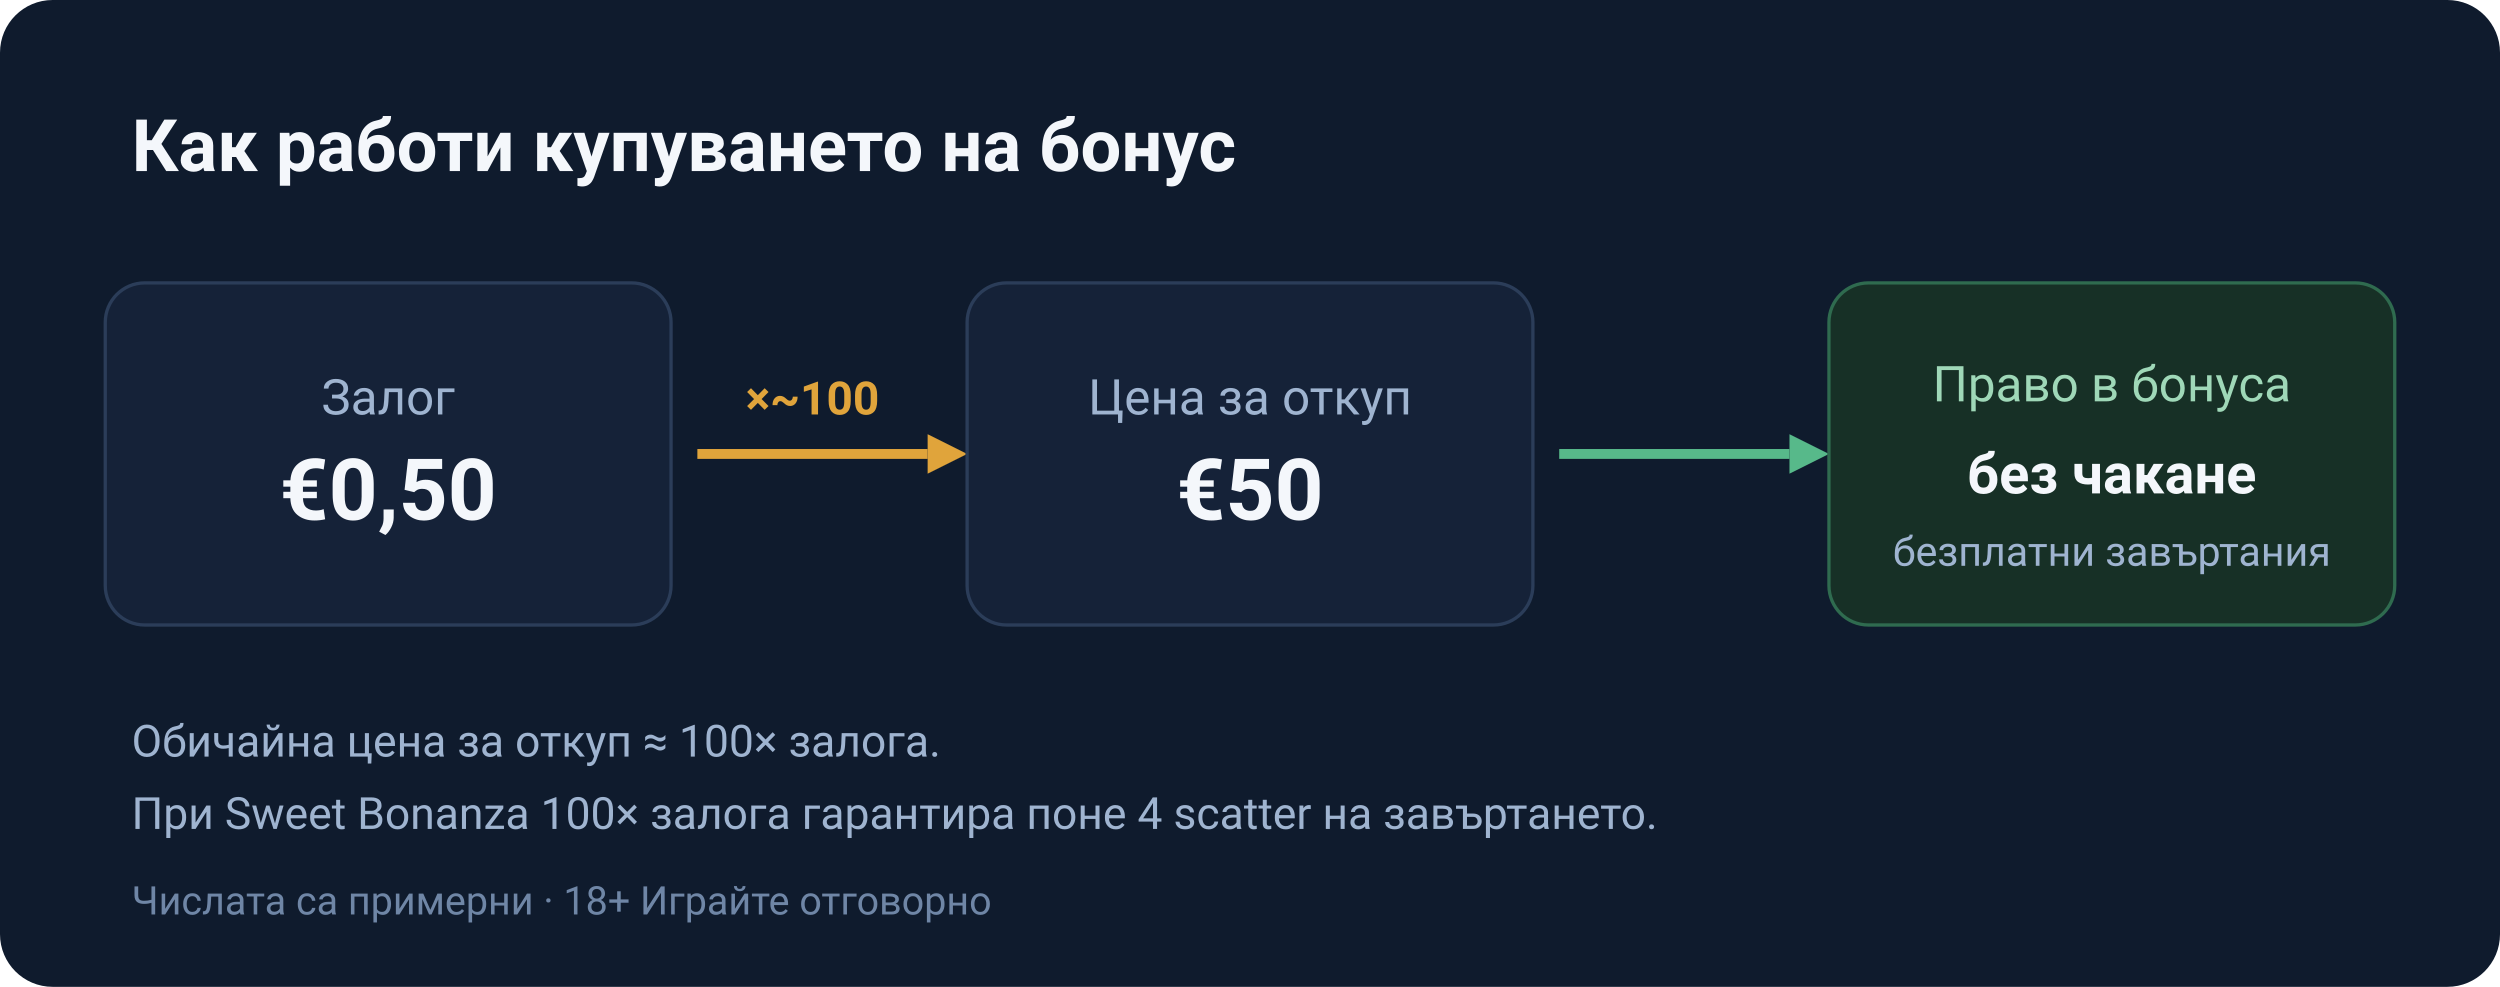
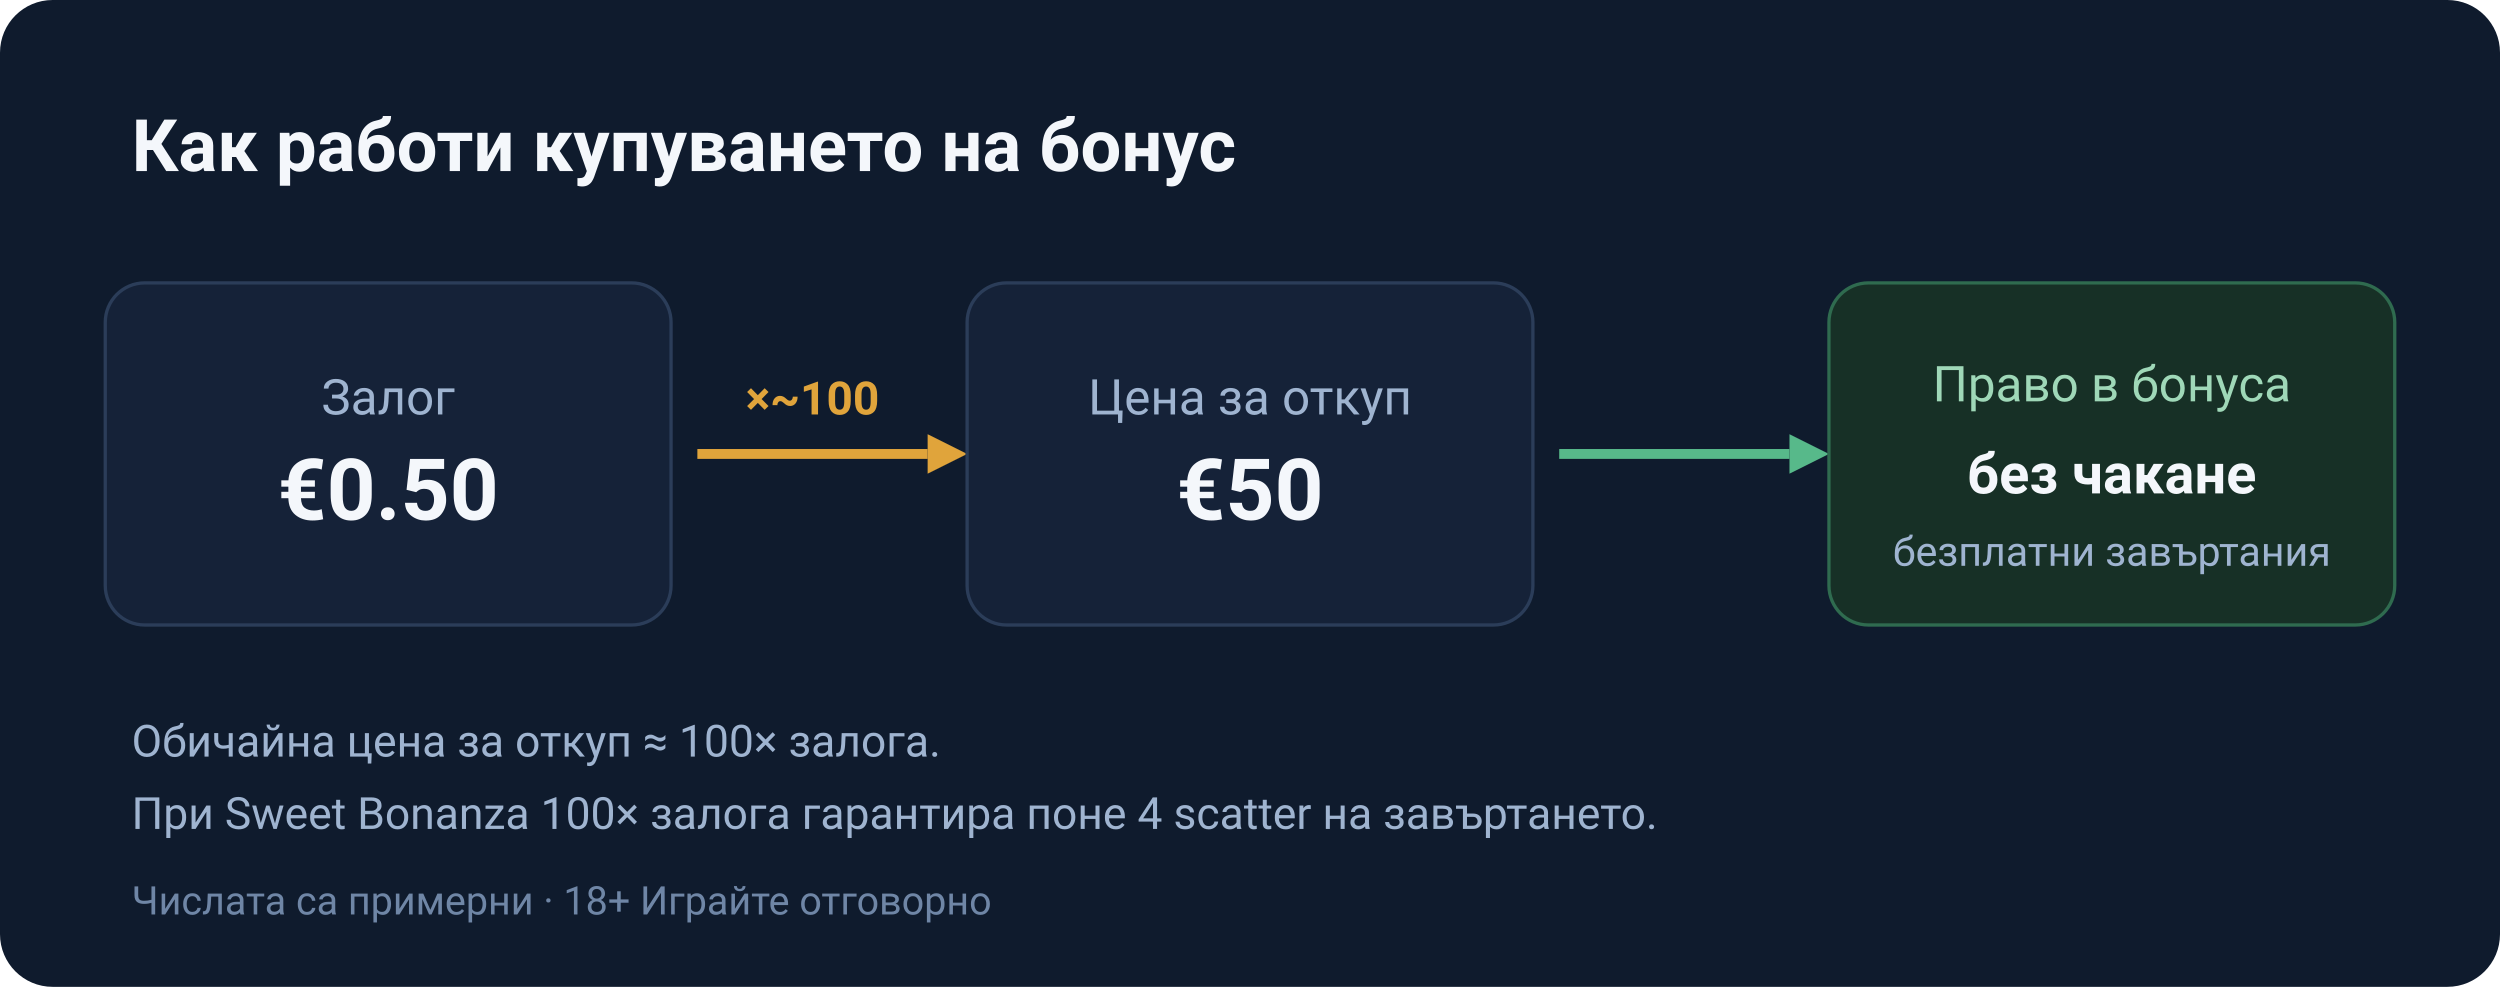
<svg xmlns="http://www.w3.org/2000/svg" viewBox="0 0 760 300" width="760" height="300" font-family="'Segoe UI',Roboto,Arial,sans-serif" role="img" aria-label="Как работи купуването на бонус: залогът, умножен по около 100, купува директен вход в бонус рунда">
  <rect x="0" y="0" width="760" height="300" rx="16" fill="#0f1b2d" />
  <text x="40" y="52" fill="#f4f7fb" font-size="22" font-weight="700">Как работи купуването на бонус</text>
  <rect x="32" y="86" width="172" height="104" rx="12" fill="#152238" stroke="#2b3d59" stroke-width="1" />
  <text x="118" y="126" fill="#9fb4d0" font-size="15" text-anchor="middle">Залог</text>
-   <text x="118" y="158" fill="#f4f7fb" font-size="26" font-weight="700" text-anchor="middle">€0,50</text>
+   <text x="118" y="158" fill="#f4f7fb" font-size="26" font-weight="700" text-anchor="middle">€0.50</text>
  <line x1="212" y1="138" x2="282" y2="138" stroke="#e0a43b" stroke-width="3" />
  <polygon points="282,132 294,138 282,144" fill="#e0a43b" />
  <text x="247" y="126" fill="#e0a43b" font-size="14" font-weight="600" text-anchor="middle">×~100</text>
  <rect x="294" y="86" width="172" height="104" rx="12" fill="#152238" stroke="#2b3d59" stroke-width="1" />
  <text x="380" y="126" fill="#9fb4d0" font-size="15" text-anchor="middle">Цена за откуп</text>
  <text x="380" y="158" fill="#f4f7fb" font-size="26" font-weight="700" text-anchor="middle">€50</text>
  <line x1="474" y1="138" x2="544" y2="138" stroke="#57b98a" stroke-width="3" />
  <polygon points="544,132 556,138 544,144" fill="#57b98a" />
  <rect x="556" y="86" width="172" height="104" rx="12" fill="#173026" stroke="#2f6b4f" stroke-width="1" />
  <text x="642" y="122" fill="#9fd8b8" font-size="15" text-anchor="middle">Право в бонуса</text>
  <text x="642" y="150" fill="#f4f7fb" font-size="17" font-weight="700" text-anchor="middle">без чакане</text>
  <text x="642" y="172" fill="#9fb4d0" font-size="12.5" text-anchor="middle">безплатни завъртания</text>
  <text x="40" y="230" fill="#9fb4d0" font-size="13.5">Обичайна цена за откуп ≈ 100× залога.</text>
  <text x="40" y="252" fill="#9fb4d0" font-size="13.5">При Sweet Bonanza 100× залога гарантира поне 4 scatter на завъртането.</text>
  <text x="40" y="278" fill="#6f86a6" font-size="12">Числата са примерни · 18+ Играйте отговорно</text>
</svg>
